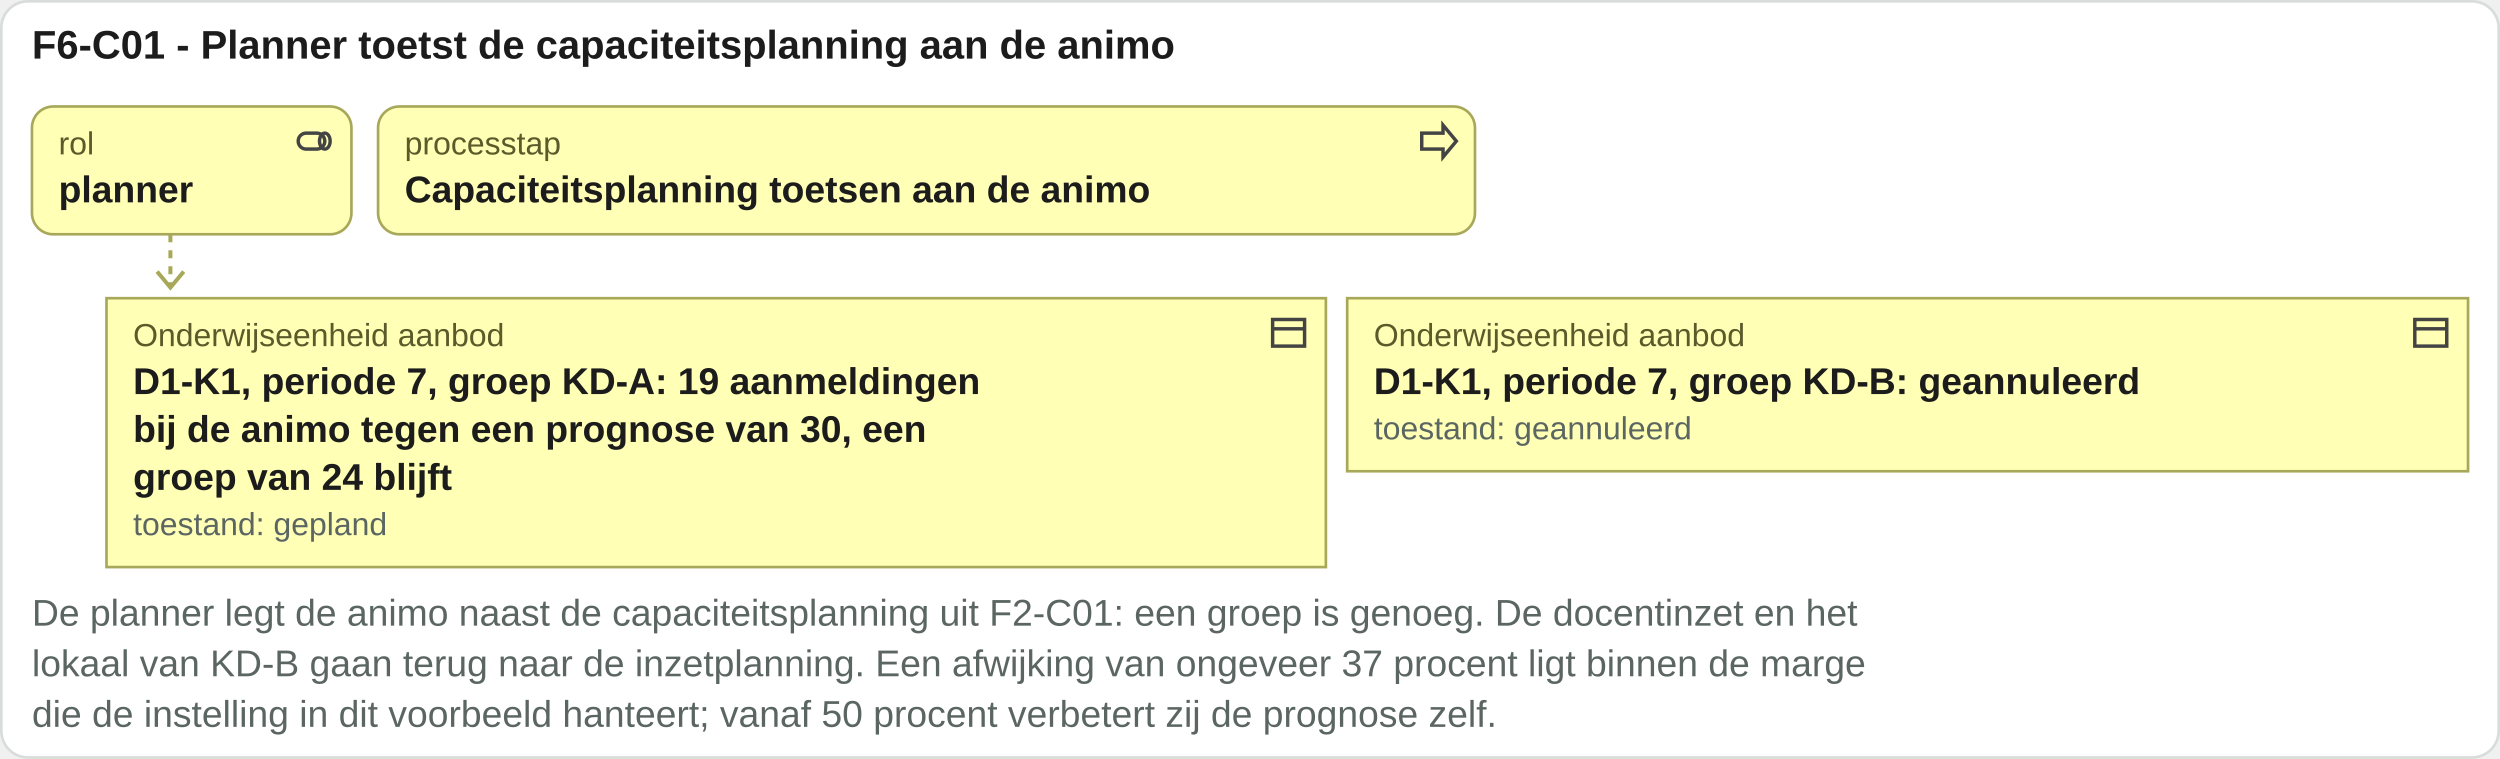
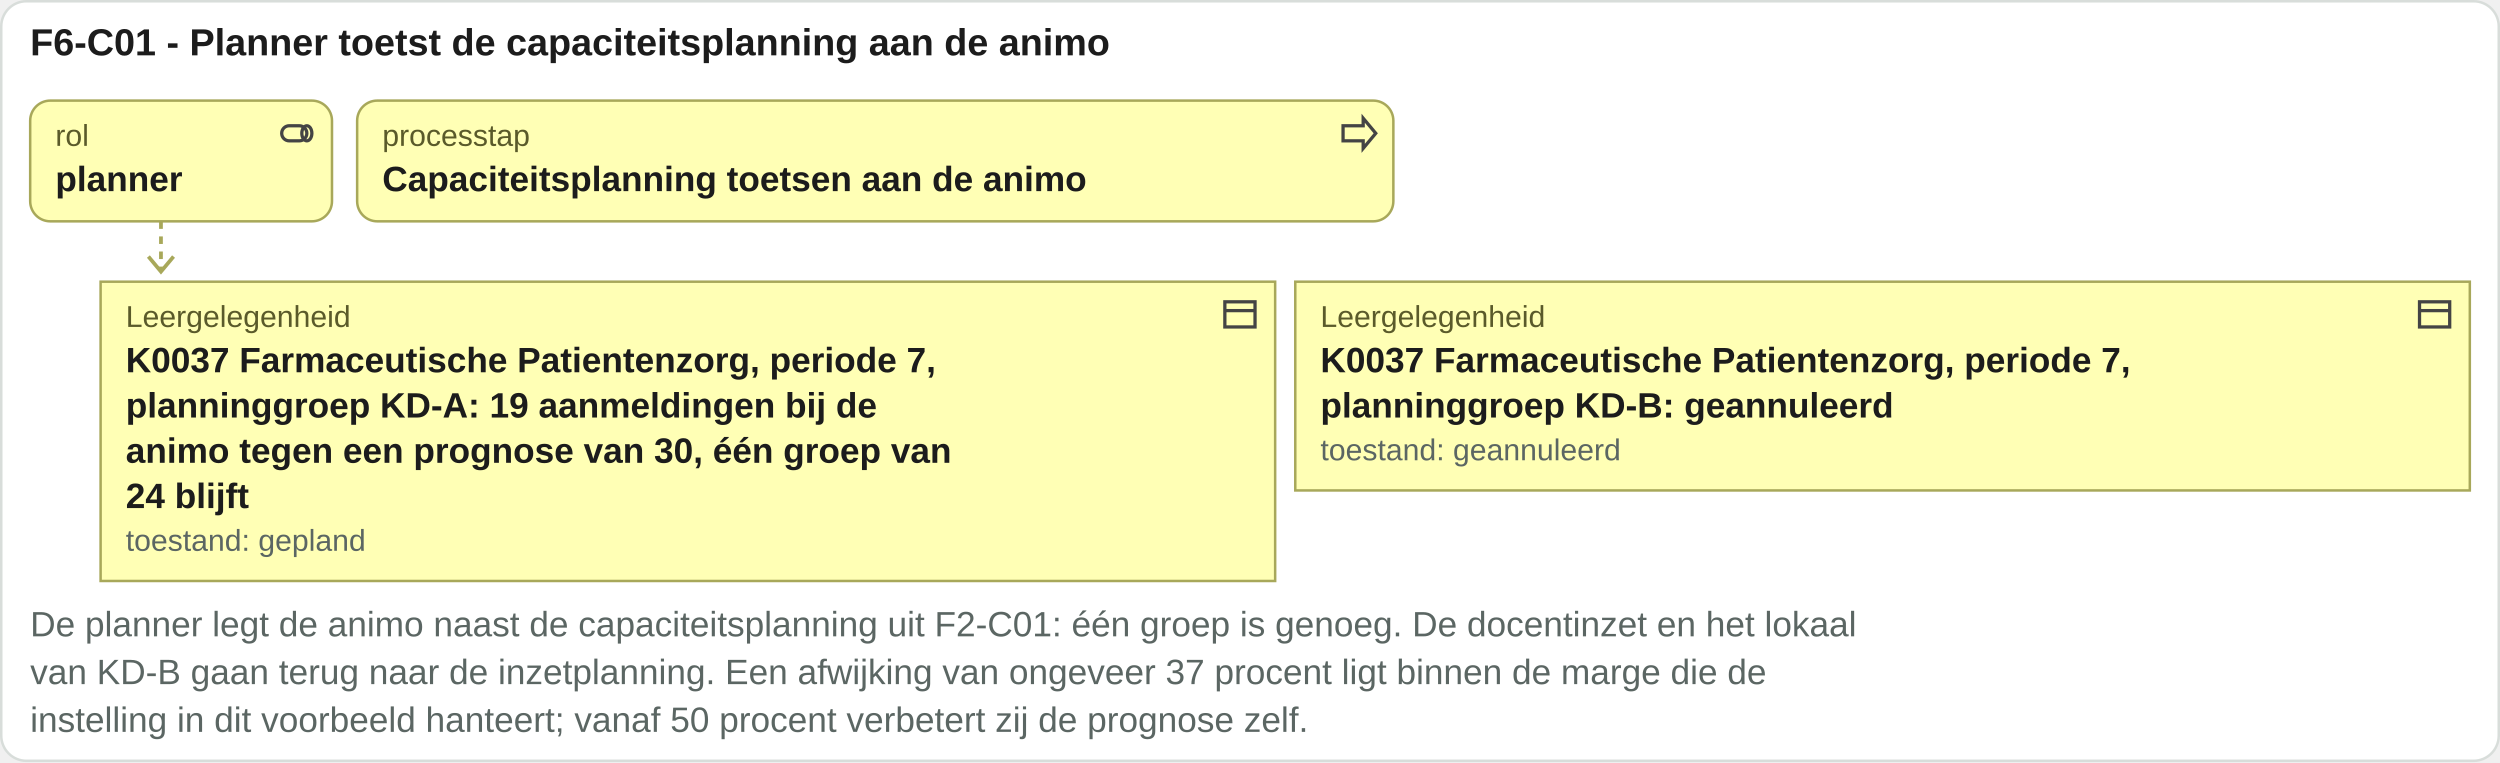
- <svg xmlns="http://www.w3.org/2000/svg" viewBox="0 0 939 285" width="939" height="285">
-   <rect x="0.5" y="0.5" width="938" height="284" rx="10" fill="#ffffff" stroke="#d8ddda" />
+ <svg xmlns="http://www.w3.org/2000/svg" viewBox="0 0 994 303" width="994" height="303">
+   <rect x="0.5" y="0.5" width="993" height="302" rx="10" fill="#ffffff" stroke="#d8ddda" />
  <text x="12" y="22" font-family="Arial, Helvetica, sans-serif" font-size="15" font-weight="bold" fill="#1c1c1c" text-anchor="start">F6-C01 - Planner toetst de capaciteitsplanning aan de animo</text>
  <rect x="12" y="40" width="120" height="48" rx="8" fill="#ffffb5" stroke="#a8a85a" />
  <g transform="translate(110,45)" fill="none" stroke="#444" stroke-width="1.3">
    <rect x="2" y="5" width="10" height="6" rx="3" />
    <ellipse cx="12" cy="8" rx="2" ry="3" />
  </g>
  <text x="22" y="58" font-family="Arial, Helvetica, sans-serif" font-size="12" fill="#5a5a2a" text-anchor="start">rol</text>
  <text x="22" y="76" font-family="Arial, Helvetica, sans-serif" font-size="14" font-weight="bold" fill="#1c1c1c" text-anchor="start">planner</text>
  <rect x="142" y="40" width="412" height="48" rx="8" fill="#ffffb5" stroke="#a8a85a" />
  <g transform="translate(532,45)" fill="none" stroke="#444" stroke-width="1.3">
    <path d="M2 5h8V2l5 6-5 6v-3H2z" />
  </g>
  <text x="152" y="58" font-family="Arial, Helvetica, sans-serif" font-size="12" fill="#5a5a2a" text-anchor="start">processtap</text>
  <text x="152" y="76" font-family="Arial, Helvetica, sans-serif" font-size="14" font-weight="bold" fill="#1c1c1c" text-anchor="start">Capaciteitsplanning toetsen aan de animo</text>
  <path d="M64 88 V108" stroke="#a8a85a" stroke-width="1.5" stroke-dasharray="3 3" />
  <path d="M59 102 l5 6 5 -6" fill="none" stroke="#a8a85a" stroke-width="1.5" />
-   <rect x="40" y="112" width="458" height="101" rx="0" fill="#ffffb5" stroke="#a8a85a" />
-   <g transform="translate(476,117)" fill="none" stroke="#444" stroke-width="1.3">
+   <rect x="40" y="112" width="467" height="119" rx="0" fill="#ffffb5" stroke="#a8a85a" />
+   <g transform="translate(485,117)" fill="none" stroke="#444" stroke-width="1.3">
    <rect x="2" y="3" width="12" height="10" />
    <path d="M2 6.5h12" />
  </g>
-   <text x="50" y="130" font-family="Arial, Helvetica, sans-serif" font-size="12" fill="#5a5a2a" text-anchor="start">Onderwijseenheid aanbod</text>
-   <text x="50" y="148" font-family="Arial, Helvetica, sans-serif" font-size="14" font-weight="bold" fill="#1c1c1c" text-anchor="start">D1-K1, periode 7, groep KD-A: 19 aanmeldingen</text>
-   <text x="50" y="166" font-family="Arial, Helvetica, sans-serif" font-size="14" font-weight="bold" fill="#1c1c1c" text-anchor="start">bij de animo tegen een prognose van 30, een</text>
-   <text x="50" y="184" font-family="Arial, Helvetica, sans-serif" font-size="14" font-weight="bold" fill="#1c1c1c" text-anchor="start">groep van 24 blijft</text>
-   <text x="50" y="201" font-family="Arial, Helvetica, sans-serif" font-size="12" fill="#5b6663" text-anchor="start">toestand: gepland</text>
-   <rect x="506" y="112" width="421" height="65" rx="0" fill="#ffffb5" stroke="#a8a85a" />
-   <g transform="translate(905,117)" fill="none" stroke="#444" stroke-width="1.3">
+   <text x="50" y="130" font-family="Arial, Helvetica, sans-serif" font-size="12" fill="#5a5a2a" text-anchor="start">Leergelegenheid</text>
+   <text x="50" y="148" font-family="Arial, Helvetica, sans-serif" font-size="14" font-weight="bold" fill="#1c1c1c" text-anchor="start">K0037 Farmaceutische Patientenzorg, periode 7,</text>
+   <text x="50" y="166" font-family="Arial, Helvetica, sans-serif" font-size="14" font-weight="bold" fill="#1c1c1c" text-anchor="start">planninggroep KD-A: 19 aanmeldingen bij de</text>
+   <text x="50" y="184" font-family="Arial, Helvetica, sans-serif" font-size="14" font-weight="bold" fill="#1c1c1c" text-anchor="start">animo tegen een prognose van 30, één groep van</text>
+   <text x="50" y="202" font-family="Arial, Helvetica, sans-serif" font-size="14" font-weight="bold" fill="#1c1c1c" text-anchor="start">24 blijft</text>
+   <text x="50" y="219" font-family="Arial, Helvetica, sans-serif" font-size="12" fill="#5b6663" text-anchor="start">toestand: gepland</text>
+   <rect x="515" y="112" width="467" height="83" rx="0" fill="#ffffb5" stroke="#a8a85a" />
+   <g transform="translate(960,117)" fill="none" stroke="#444" stroke-width="1.3">
    <rect x="2" y="3" width="12" height="10" />
    <path d="M2 6.5h12" />
  </g>
-   <text x="516" y="130" font-family="Arial, Helvetica, sans-serif" font-size="12" fill="#5a5a2a" text-anchor="start">Onderwijseenheid aanbod</text>
-   <text x="516" y="148" font-family="Arial, Helvetica, sans-serif" font-size="14" font-weight="bold" fill="#1c1c1c" text-anchor="start">D1-K1, periode 7, groep KD-B: geannuleerd</text>
-   <text x="516" y="165" font-family="Arial, Helvetica, sans-serif" font-size="12" fill="#5b6663" text-anchor="start">toestand: geannuleerd</text>
-   <text x="12" y="235" font-family="Arial, Helvetica, sans-serif" font-size="14" fill="#5b6663" text-anchor="start">De planner legt de animo naast de capaciteitsplanning uit F2-C01: een groep is genoeg. De docentinzet en het</text>
-   <text x="12" y="254" font-family="Arial, Helvetica, sans-serif" font-size="14" fill="#5b6663" text-anchor="start">lokaal van KD-B gaan terug naar de inzetplanning. Een afwijking van ongeveer 37 procent ligt binnen de marge</text>
-   <text x="12" y="273" font-family="Arial, Helvetica, sans-serif" font-size="14" fill="#5b6663" text-anchor="start">die de instelling in dit voorbeeld hanteert; vanaf 50 procent verbetert zij de prognose zelf.</text>
+   <text x="525" y="130" font-family="Arial, Helvetica, sans-serif" font-size="12" fill="#5a5a2a" text-anchor="start">Leergelegenheid</text>
+   <text x="525" y="148" font-family="Arial, Helvetica, sans-serif" font-size="14" font-weight="bold" fill="#1c1c1c" text-anchor="start">K0037 Farmaceutische Patientenzorg, periode 7,</text>
+   <text x="525" y="166" font-family="Arial, Helvetica, sans-serif" font-size="14" font-weight="bold" fill="#1c1c1c" text-anchor="start">planninggroep KD-B: geannuleerd</text>
+   <text x="525" y="183" font-family="Arial, Helvetica, sans-serif" font-size="12" fill="#5b6663" text-anchor="start">toestand: geannuleerd</text>
+   <text x="12" y="253" font-family="Arial, Helvetica, sans-serif" font-size="14" fill="#5b6663" text-anchor="start">De planner legt de animo naast de capaciteitsplanning uit F2-C01: één groep is genoeg. De docentinzet en het lokaal</text>
+   <text x="12" y="272" font-family="Arial, Helvetica, sans-serif" font-size="14" fill="#5b6663" text-anchor="start">van KD-B gaan terug naar de inzetplanning. Een afwijking van ongeveer 37 procent ligt binnen de marge die de</text>
+   <text x="12" y="291" font-family="Arial, Helvetica, sans-serif" font-size="14" fill="#5b6663" text-anchor="start">instelling in dit voorbeeld hanteert; vanaf 50 procent verbetert zij de prognose zelf.</text>
</svg>
